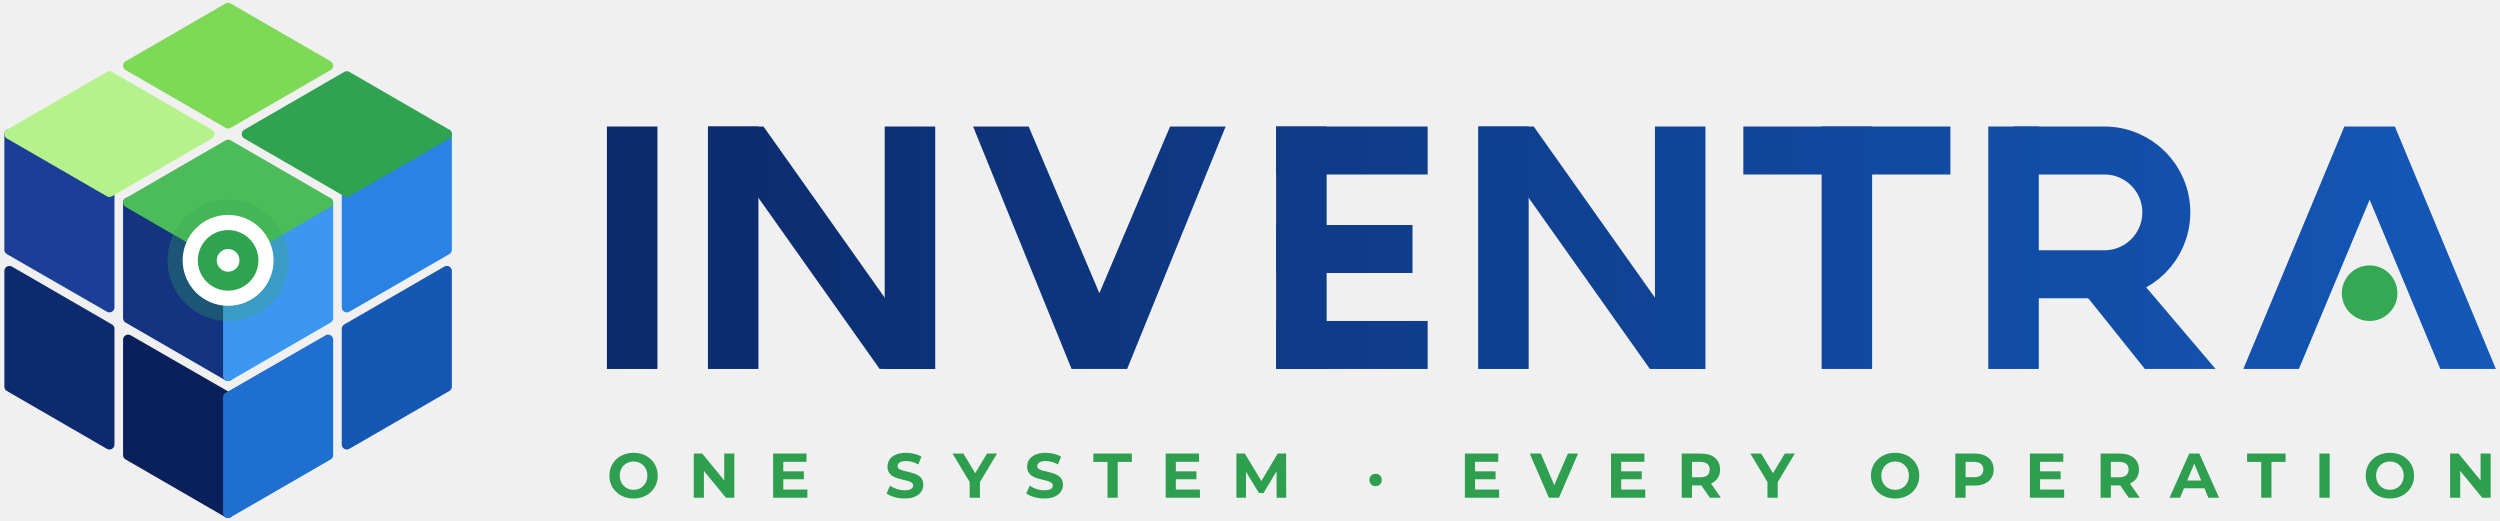
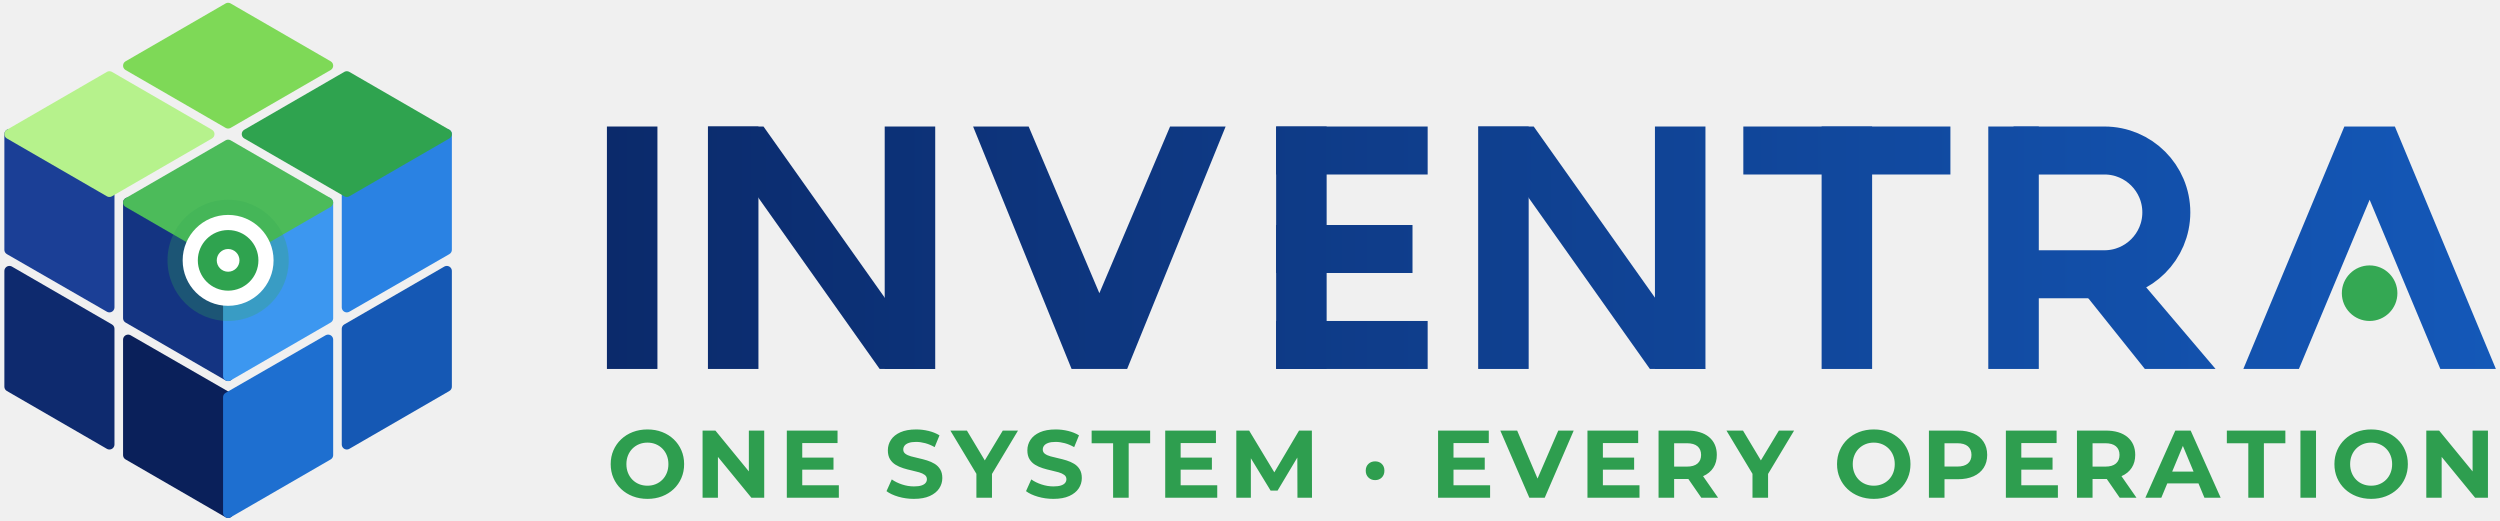
<svg xmlns="http://www.w3.org/2000/svg" viewBox="35.2 21.9 988.9 206.2" width="989" height="206" role="img" aria-label="Inventra – One system. Every operation.">
  <defs>
    <linearGradient id="gW" gradientUnits="userSpaceOnUse" x1="275" y1="0" x2="1023" y2="0">
      <stop offset="0" stop-color="#0B2A6B" />
      <stop offset="1" stop-color="#1458B8" />
    </linearGradient>
  </defs>
  <g transform="translate(5 5)">
    <polygon points="33.4,70.0 73.0,92.9 73.0,138.6 33.4,115.8" fill="#1B3F96" stroke="#1B3F96" stroke-width="4" stroke-linejoin="round" />
    <polygon points="80.4,97.1 120.0,120.0 120.0,165.8 80.4,142.9" fill="#143482" stroke="#143482" stroke-width="4" stroke-linejoin="round" />
    <polygon points="33.4,124.2 73.0,147.1 73.0,192.9 33.4,170.0" fill="#0E2A6E" stroke="#0E2A6E" stroke-width="4" stroke-linejoin="round" />
    <polygon points="80.4,151.4 120.0,174.2 120.0,220.0 80.4,197.1" fill="#0A205A" stroke="#0A205A" stroke-width="4" stroke-linejoin="round" />
    <polygon points="120.0,120.0 159.6,97.1 159.6,142.9 120.0,165.8" fill="#3C97F0" stroke="#3C97F0" stroke-width="4" stroke-linejoin="round" />
    <polygon points="167.0,92.9 206.6,70.0 206.6,115.8 167.0,138.6" fill="#2A82E3" stroke="#2A82E3" stroke-width="4" stroke-linejoin="round" />
    <polygon points="120.0,174.2 159.6,151.4 159.6,197.1 120.0,220.0" fill="#1E6FD0" stroke="#1E6FD0" stroke-width="4" stroke-linejoin="round" />
    <polygon points="167.0,147.1 206.6,124.2 206.6,170.0 167.0,192.9" fill="#1558B4" stroke="#1558B4" stroke-width="4" stroke-linejoin="round" />
    <polygon points="33.4,70.0 73.0,47.1 112.6,70.0 73.0,92.9" fill="#B6F28C" stroke="#B6F28C" stroke-width="4" stroke-linejoin="round" />
    <polygon points="80.4,42.9 120.0,20.0 159.6,42.9 120.0,65.8" fill="#7ED957" stroke="#7ED957" stroke-width="4" stroke-linejoin="round" />
    <polygon points="80.4,97.1 120.0,74.2 159.6,97.1 120.0,120.0" fill="#4CBB5A" stroke="#4CBB5A" stroke-width="4" stroke-linejoin="round" />
    <polygon points="127.4,70.0 167.0,47.1 206.6,70.0 167.0,92.9" fill="#2FA34F" stroke="#2FA34F" stroke-width="4" stroke-linejoin="round" />
    <circle cx="120" cy="120" r="24" fill="#34A853" fill-opacity=".28" />
    <circle cx="120" cy="120" r="18" fill="#fff" />
    <circle cx="120" cy="120" r="12" fill="#2FA34F" />
    <circle cx="120" cy="120" r="4.5" fill="#fff" />
  </g>
  <g transform="translate(0 10)">
    <g fill="url(#gW)">
      <rect x="275" y="62" width="20" height="96" />
      <rect x="315" y="62" width="20" height="96" />
      <rect x="385" y="62" width="20" height="96" />
      <polygon points="315,62 337,62 405,158 383,158" />
      <polygon points="420,62 442,62 470,128 498,62 520,62 481,158 459,158" />
      <rect x="540" y="62" width="20" height="96" />
      <rect x="540" y="62" width="60" height="19" />
      <rect x="540" y="101" width="54" height="19" />
      <rect x="540" y="139" width="60" height="19" />
      <rect x="620" y="62" width="20" height="96" />
      <rect x="690" y="62" width="20" height="96" />
      <polygon points="620,62 642,62 710,158 688,158" />
      <rect x="725" y="62" width="82" height="19" />
      <rect x="756" y="62" width="20" height="96" />
      <rect x="822" y="62" width="20" height="96" />
      <path d="M832 71.5 H868 A24.5 24.5 0 0 1 868 120.5 H832" fill="none" stroke="url(#gW)" stroke-width="19" />
      <polygon points="852,118 878,118 912,158 884,158" />
      <polygon points="923,158 963,62 983,62 1023,158 1001,158 973,91 945,158" />
    </g>
    <circle cx="973" cy="128" r="11" fill="#34A853" />
  </g>
-   <path transform="translate(275 219)" d="M10.563 0.294Q8.497 0.294 6.741 -0.381Q4.986 -1.056 3.698 -2.278Q2.411 -3.5 1.696 -5.149Q0.981 -6.797 0.981 -8.755Q0.981 -10.712 1.696 -12.354Q2.411 -13.995 3.7 -15.222Q4.99 -16.449 6.739 -17.122Q8.489 -17.794 10.555 -17.794Q12.629 -17.794 14.37 -17.124Q16.111 -16.454 17.397 -15.232Q18.683 -14.01 19.398 -12.364Q20.113 -10.717 20.113 -8.753Q20.113 -6.79 19.398 -5.137Q18.683 -3.485 17.397 -2.266Q16.111 -1.046 14.37 -0.376Q12.629 0.294 10.563 0.294ZM10.554 -3.138Q11.727 -3.138 12.719 -3.546Q13.712 -3.954 14.452 -4.703Q15.192 -5.451 15.605 -6.48Q16.018 -7.508 16.018 -8.755Q16.018 -10.001 15.607 -11.024Q15.196 -12.046 14.455 -12.796Q13.714 -13.545 12.721 -13.954Q11.728 -14.362 10.555 -14.362Q9.383 -14.362 8.386 -13.953Q7.388 -13.544 6.645 -12.794Q5.902 -12.043 5.489 -11.02Q5.076 -9.996 5.076 -8.755Q5.076 -7.514 5.488 -6.486Q5.9 -5.457 6.642 -4.703Q7.385 -3.949 8.383 -3.544Q9.382 -3.138 10.554 -3.138Z M34.398 0.0V-17.5H37.739L48.072 -4.889H46.456V-17.5H50.456V0.0H47.115L36.781 -12.611H38.398V0.0Z M65.822 0.0V-17.5H79.036V-14.242H69.842V-3.258H79.376V0.0ZM69.547 -7.308V-10.457H77.981V-7.308Z M117.876 0.294Q115.781 0.294 113.852 -0.266Q111.923 -0.826 110.748 -1.717L112.12 -4.78Q113.235 -3.979 114.78 -3.466Q116.325 -2.954 117.895 -2.954Q119.107 -2.954 119.844 -3.194Q120.58 -3.435 120.926 -3.859Q121.272 -4.282 121.272 -4.824Q121.272 -5.525 120.716 -5.943Q120.161 -6.362 119.261 -6.625Q118.361 -6.887 117.276 -7.123Q116.19 -7.358 115.1 -7.7Q114.01 -8.043 113.109 -8.595Q112.209 -9.147 111.654 -10.055Q111.099 -10.962 111.099 -12.362Q111.099 -13.851 111.906 -15.083Q112.713 -16.315 114.352 -17.055Q115.991 -17.794 118.48 -17.794Q120.119 -17.794 121.723 -17.404Q123.327 -17.014 124.552 -16.254L123.289 -13.186Q122.08 -13.881 120.845 -14.214Q119.61 -14.546 118.445 -14.546Q117.263 -14.546 116.521 -14.276Q115.78 -14.005 115.447 -13.559Q115.114 -13.113 115.114 -12.556Q115.114 -11.865 115.669 -11.452Q116.224 -11.038 117.124 -10.788Q118.024 -10.538 119.115 -10.3Q120.205 -10.062 121.29 -9.727Q122.376 -9.392 123.276 -8.847Q124.176 -8.303 124.731 -7.4Q125.286 -6.498 125.286 -5.123Q125.286 -3.659 124.472 -2.427Q123.658 -1.195 122.016 -0.45Q120.374 0.294 117.876 0.294Z M143.643 0.0V-7.147L144.571 -4.693L136.862 -17.5H141.171L147.059 -7.681H144.596L150.519 -17.5H154.484L146.795 -4.693L147.703 -7.147V0.0Z M173.174 0.294Q171.079 0.294 169.15 -0.266Q167.221 -0.826 166.047 -1.717L167.419 -4.78Q168.533 -3.979 170.078 -3.466Q171.623 -2.954 173.194 -2.954Q174.406 -2.954 175.142 -3.194Q175.878 -3.435 176.224 -3.859Q176.57 -4.282 176.57 -4.824Q176.57 -5.525 176.015 -5.943Q175.459 -6.362 174.559 -6.625Q173.659 -6.887 172.574 -7.123Q171.488 -7.358 170.398 -7.7Q169.308 -8.043 168.408 -8.595Q167.507 -9.147 166.952 -10.055Q166.397 -10.962 166.397 -12.362Q166.397 -13.851 167.204 -15.083Q168.011 -16.315 169.65 -17.055Q171.289 -17.794 173.778 -17.794Q175.417 -17.794 177.021 -17.404Q178.626 -17.014 179.85 -16.254L178.588 -13.186Q177.378 -13.881 176.143 -14.214Q174.908 -14.546 173.743 -14.546Q172.561 -14.546 171.82 -14.276Q171.078 -14.005 170.745 -13.559Q170.412 -13.113 170.412 -12.556Q170.412 -11.865 170.967 -11.452Q171.522 -11.038 172.422 -10.788Q173.323 -10.538 174.413 -10.3Q175.503 -10.062 176.588 -9.727Q177.674 -9.392 178.574 -8.847Q179.474 -8.303 180.029 -7.4Q180.585 -6.498 180.585 -5.123Q180.585 -3.659 179.77 -2.427Q178.956 -1.195 177.314 -0.45Q175.672 0.294 173.174 0.294Z M198.211 0.0V-14.192H192.619V-17.5H207.863V-14.192H202.271V0.0Z M221.266 0.0V-17.5H234.481V-14.242H225.286V-3.258H234.821V0.0ZM224.992 -7.308V-10.457H233.425V-7.308Z M249.265 0.0V-17.5H252.607L260.059 -5.14H258.294L265.607 -17.5H268.948L268.983 0.0H265.192L265.157 -11.663H265.871L260.015 -1.862H258.199L252.218 -11.663H253.056V0.0Z M304.377 -4.593Q303.334 -4.593 302.635 -5.275Q301.937 -5.956 301.937 -7.054Q301.937 -8.152 302.635 -8.816Q303.334 -9.479 304.377 -9.479Q305.445 -9.479 306.123 -8.816Q306.802 -8.152 306.802 -7.054Q306.802 -5.956 306.123 -5.275Q305.445 -4.593 304.377 -4.593Z M339.737 0.0V-17.5H352.951V-14.242H343.757V-3.258H353.291V0.0ZM343.462 -7.308V-10.457H351.896V-7.308Z M372.994 0.0 365.428 -17.5H369.817L376.4 -2.001H373.832L380.53 -17.5H384.55L376.999 0.0Z M397.61 0.0V-17.5H410.824V-14.242H401.63V-3.258H411.164V0.0ZM401.335 -7.308V-10.457H409.769V-7.308Z M425.609 0.0V-17.5H433.075Q436.738 -17.5 438.762 -15.808Q440.787 -14.116 440.787 -11.156Q440.787 -9.207 439.865 -7.797Q438.943 -6.387 437.238 -5.635Q435.533 -4.883 433.174 -4.883H427.858L429.668 -6.644V0.0ZM436.748 0.0 432.357 -6.36H436.691L441.117 0.0ZM429.668 -6.205 427.858 -8.111H432.965Q434.824 -8.111 435.758 -8.917Q436.692 -9.724 436.692 -11.156Q436.692 -12.604 435.758 -13.403Q434.824 -14.202 432.965 -14.202H427.858L429.668 -16.123Z M459.557 0.0V-7.147L460.485 -4.693L452.776 -17.5H457.085L462.973 -7.681H460.51L466.432 -17.5H470.398L462.709 -4.693L463.617 -7.147V0.0Z M510.12 0.294Q508.054 0.294 506.299 -0.381Q504.543 -1.056 503.256 -2.278Q501.969 -3.5 501.254 -5.149Q500.539 -6.797 500.539 -8.755Q500.539 -10.712 501.254 -12.354Q501.969 -13.995 503.258 -15.222Q504.547 -16.449 506.297 -17.122Q508.046 -17.794 510.112 -17.794Q512.187 -17.794 513.928 -17.124Q515.669 -16.454 516.955 -15.232Q518.241 -14.01 518.955 -12.364Q519.67 -10.717 519.67 -8.753Q519.67 -6.79 518.955 -5.137Q518.241 -3.485 516.955 -2.266Q515.669 -1.046 513.928 -0.376Q512.187 0.294 510.12 0.294ZM510.112 -3.138Q511.284 -3.138 512.277 -3.546Q513.269 -3.954 514.01 -4.703Q514.75 -5.451 515.163 -6.48Q515.576 -7.508 515.576 -8.755Q515.576 -10.001 515.164 -11.024Q514.753 -12.046 514.012 -12.796Q513.271 -13.545 512.278 -13.954Q511.285 -14.362 510.113 -14.362Q508.94 -14.362 507.943 -13.953Q506.946 -13.544 506.203 -12.794Q505.459 -12.043 505.046 -11.02Q504.633 -9.996 504.633 -8.755Q504.633 -7.514 505.046 -6.486Q505.458 -5.457 506.2 -4.703Q506.942 -3.949 507.941 -3.544Q508.939 -3.138 510.112 -3.138Z M533.955 0.0V-17.5H541.52Q543.88 -17.5 545.584 -16.738Q547.289 -15.975 548.211 -14.548Q549.133 -13.121 549.133 -11.156Q549.133 -9.207 548.211 -7.785Q547.289 -6.362 545.584 -5.595Q543.88 -4.828 541.52 -4.828H536.204L538.015 -6.644V0.0ZM538.015 -6.205 536.204 -8.126H541.311Q543.17 -8.126 544.104 -8.925Q545.039 -9.724 545.039 -11.156Q545.039 -12.604 544.104 -13.403Q543.17 -14.202 541.311 -14.202H536.204L538.015 -16.123Z M563.479 0.0V-17.5H576.694V-14.242H567.499V-3.258H577.034V0.0ZM567.205 -7.308V-10.457H575.638V-7.308Z M591.478 0.0V-17.5H598.944Q602.607 -17.5 604.632 -15.808Q606.656 -14.116 606.656 -11.156Q606.656 -9.207 605.734 -7.797Q604.812 -6.387 603.107 -5.635Q601.403 -4.883 599.043 -4.883H593.728L595.538 -6.644V0.0ZM602.617 0.0 598.227 -6.36H602.561L606.986 0.0ZM595.538 -6.205 593.728 -8.111H598.834Q600.693 -8.111 601.627 -8.917Q602.562 -9.724 602.562 -11.156Q602.562 -12.604 601.627 -13.403Q600.693 -14.202 598.834 -14.202H593.728L595.538 -16.123Z M618.77 0.0 626.571 -17.5H630.576L638.392 0.0H634.162L627.743 -15.439H629.349L622.93 0.0ZM622.686 -3.744 623.749 -6.817H632.764L633.842 -3.744Z M655.07 0.0V-14.192H649.478V-17.5H664.723V-14.192H659.13V0.0Z M678.126 0.0V-17.5H682.185V0.0Z M706.039 0.294Q703.973 0.294 702.217 -0.381Q700.462 -1.056 699.174 -2.278Q697.887 -3.5 697.172 -5.149Q696.457 -6.797 696.457 -8.755Q696.457 -10.712 697.172 -12.354Q697.887 -13.995 699.176 -15.222Q700.466 -16.449 702.215 -17.122Q703.965 -17.794 706.031 -17.794Q708.105 -17.794 709.846 -17.124Q711.587 -16.454 712.873 -15.232Q714.159 -14.01 714.874 -12.364Q715.589 -10.717 715.589 -8.753Q715.589 -6.79 714.874 -5.137Q714.159 -3.485 712.873 -2.266Q711.587 -1.046 709.846 -0.376Q708.105 0.294 706.039 0.294ZM706.03 -3.138Q707.203 -3.138 708.195 -3.546Q709.188 -3.954 709.928 -4.703Q710.668 -5.451 711.081 -6.48Q711.494 -7.508 711.494 -8.755Q711.494 -10.001 711.083 -11.024Q710.671 -12.046 709.931 -12.796Q709.19 -13.545 708.197 -13.954Q707.204 -14.362 706.031 -14.362Q704.859 -14.362 703.862 -13.953Q702.864 -13.544 702.121 -12.794Q701.378 -12.043 700.965 -11.02Q700.552 -9.996 700.552 -8.755Q700.552 -7.514 700.964 -6.486Q701.376 -5.457 702.118 -4.703Q702.86 -3.949 703.859 -3.544Q704.858 -3.138 706.03 -3.138Z M729.874 0.0V-17.5H733.215L743.548 -4.889H741.932V-17.5H745.932V0.0H742.59L732.257 -12.611H733.874V0.0Z" fill="#2E9E4F" />
+   <path transform="translate(275 219)" d="M16.056 0.447Q12.915 0.447 10.247 -0.579Q7.578 -1.605 5.622 -3.463Q3.665 -5.321 2.578 -7.826Q1.492 -10.332 1.492 -13.307Q1.492 -16.282 2.578 -18.778Q3.665 -21.273 5.625 -23.138Q7.584 -25.002 10.243 -26.025Q12.903 -27.047 16.043 -27.047Q19.197 -27.047 21.843 -26.029Q24.489 -25.01 26.444 -23.153Q28.398 -21.296 29.485 -18.793Q30.572 -16.29 30.572 -13.305Q30.572 -10.32 29.485 -7.809Q28.398 -5.298 26.444 -3.444Q24.489 -1.59 21.843 -0.571Q19.197 0.447 16.056 0.447ZM16.043 -4.77Q17.825 -4.77 19.333 -5.39Q20.842 -6.01 21.967 -7.148Q23.092 -8.286 23.72 -9.849Q24.348 -11.412 24.348 -13.307Q24.348 -15.202 23.723 -16.756Q23.097 -18.31 21.971 -19.449Q20.845 -20.589 19.336 -21.21Q17.826 -21.83 16.044 -21.83Q14.262 -21.83 12.746 -21.209Q11.23 -20.587 10.101 -19.447Q8.971 -18.306 8.343 -16.75Q7.715 -15.194 7.715 -13.308Q7.715 -11.421 8.342 -9.858Q8.969 -8.295 10.097 -7.149Q11.225 -6.003 12.743 -5.386Q14.26 -4.77 16.043 -4.77Z M37.879 0.0V-26.6H42.958L58.664 -7.431H56.207V-26.6H62.287V0.0H57.208L41.502 -19.169H43.959V0.0Z M71.237 0.0V-26.6H91.323V-21.647H77.348V-4.953H91.84V0.0ZM76.9 -11.108V-15.895H89.719V-11.108Z M121.547 0.447Q118.364 0.447 115.431 -0.404Q112.499 -1.256 110.714 -2.61L112.799 -7.265Q114.493 -6.049 116.841 -5.269Q119.19 -4.489 121.577 -4.489Q123.42 -4.489 124.539 -4.855Q125.658 -5.221 126.184 -5.865Q126.709 -6.509 126.709 -7.332Q126.709 -8.398 125.865 -9.034Q125.021 -9.67 123.653 -10.069Q122.285 -10.469 120.635 -10.826Q118.985 -11.184 117.328 -11.704Q115.671 -12.225 114.303 -13.064Q112.934 -13.904 112.09 -15.283Q111.247 -16.662 111.247 -18.79Q111.247 -21.054 112.473 -22.926Q113.7 -24.799 116.191 -25.923Q118.682 -27.047 122.465 -27.047Q124.957 -27.047 127.395 -26.455Q129.834 -25.862 131.695 -24.707L129.776 -20.043Q127.938 -21.1 126.06 -21.605Q124.183 -22.111 122.412 -22.111Q120.616 -22.111 119.489 -21.699Q118.362 -21.288 117.855 -20.61Q117.349 -19.932 117.349 -19.086Q117.349 -18.035 118.193 -17.407Q119.037 -16.778 120.405 -16.398Q121.773 -16.017 123.431 -15.656Q125.088 -15.294 126.738 -14.785Q128.387 -14.276 129.756 -13.448Q131.124 -12.62 131.968 -11.248Q132.812 -9.877 132.812 -7.787Q132.812 -5.561 131.574 -3.689Q130.336 -1.816 127.841 -0.684Q125.345 0.447 121.547 0.447Z M146.308 0.0V-10.863L147.718 -7.133L136.001 -26.6H142.551L151.5 -11.675H147.756L156.759 -26.6H162.786L151.099 -7.133L152.479 -10.863V0.0Z M176.789 0.447Q173.605 0.447 170.673 -0.404Q167.74 -1.256 165.955 -2.61L168.041 -7.265Q169.734 -6.049 172.083 -5.269Q174.431 -4.489 176.819 -4.489Q178.661 -4.489 179.78 -4.855Q180.9 -5.221 181.425 -5.865Q181.951 -6.509 181.951 -7.332Q181.951 -8.398 181.107 -9.034Q180.263 -9.67 178.895 -10.069Q177.526 -10.469 175.876 -10.826Q174.227 -11.184 172.569 -11.704Q170.912 -12.225 169.544 -13.064Q168.176 -13.904 167.332 -15.283Q166.488 -16.662 166.488 -18.79Q166.488 -21.054 167.714 -22.926Q168.941 -24.799 171.432 -25.923Q173.923 -27.047 177.706 -27.047Q180.198 -27.047 182.637 -26.455Q185.075 -25.862 186.936 -24.707L185.018 -20.043Q183.179 -21.1 181.302 -21.605Q179.424 -22.111 177.653 -22.111Q175.857 -22.111 174.73 -21.699Q173.603 -21.288 173.097 -20.61Q172.59 -19.932 172.59 -19.086Q172.59 -18.035 173.434 -17.407Q174.278 -16.778 175.646 -16.398Q177.015 -16.017 178.672 -15.656Q180.329 -15.294 181.979 -14.785Q183.629 -14.276 184.997 -13.448Q186.365 -12.62 187.209 -11.248Q188.053 -9.877 188.053 -7.787Q188.053 -5.561 186.815 -3.689Q185.577 -1.816 183.082 -0.684Q180.587 0.447 176.789 0.447Z M200.439 0.0V-21.572H191.939V-26.6H215.111V-21.572H206.61V0.0Z M221.077 0.0V-26.6H241.163V-21.647H227.188V-4.953H241.68V0.0ZM226.74 -11.108V-15.895H239.559V-11.108Z M249.23 0.0V-26.6H254.309L265.637 -7.812H262.953L274.069 -26.6H279.148L279.201 0.0H273.439L273.385 -17.727H274.471L265.569 -2.83H262.809L253.717 -17.727H254.992V0.0Z M304.188 -6.982Q302.603 -6.982 301.541 -8.018Q300.479 -9.053 300.479 -10.722Q300.479 -12.391 301.541 -13.4Q302.603 -14.409 304.188 -14.409Q305.811 -14.409 306.842 -13.4Q307.874 -12.391 307.874 -10.722Q307.874 -9.053 306.842 -8.018Q305.811 -6.982 304.188 -6.982Z M329.123 0.0V-26.6H349.208V-21.647H335.233V-4.953H349.725V0.0ZM334.785 -11.108V-15.895H347.605V-11.108Z M365.268 0.0 353.768 -26.6H360.439L370.446 -3.041H366.542L376.723 -26.6H382.833L371.356 0.0Z M388.278 0.0V-26.6H408.364V-21.647H394.388V-4.953H408.881V0.0ZM393.941 -11.108V-15.895H406.76V-11.108Z M416.431 0.0V-26.6H427.779Q433.347 -26.6 436.424 -24.028Q439.501 -21.456 439.501 -16.958Q439.501 -13.994 438.1 -11.852Q436.698 -9.709 434.107 -8.565Q431.516 -7.422 427.93 -7.422H419.849L422.601 -10.099V0.0ZM433.362 0.0 426.688 -9.667H433.276L440.003 0.0ZM422.601 -9.432 419.849 -12.328H427.612Q430.437 -12.328 431.857 -13.554Q433.278 -14.78 433.278 -16.958Q433.278 -19.158 431.857 -20.373Q430.437 -21.587 427.612 -21.587H419.849L422.601 -24.507Z M453.626 0.0V-10.863L455.036 -7.133L443.319 -26.6H449.869L458.818 -11.675H455.074L464.077 -26.6H470.104L458.417 -7.133L459.797 -10.863V0.0Z M501.67 0.447Q498.53 0.447 495.861 -0.579Q493.193 -1.605 491.236 -3.463Q489.28 -5.321 488.193 -7.826Q487.106 -10.332 487.106 -13.307Q487.106 -16.282 488.193 -18.778Q489.28 -21.273 491.239 -23.138Q493.199 -25.002 495.858 -26.025Q498.517 -27.047 501.658 -27.047Q504.811 -27.047 507.457 -26.029Q510.104 -25.01 512.058 -23.153Q514.013 -21.296 515.1 -18.793Q516.186 -16.29 516.186 -13.305Q516.186 -10.32 515.1 -7.809Q514.013 -5.298 512.058 -3.444Q510.104 -1.59 507.457 -0.571Q504.811 0.447 501.67 0.447ZM501.657 -4.77Q503.439 -4.77 504.948 -5.39Q506.457 -6.01 507.582 -7.148Q508.707 -8.286 509.335 -9.849Q509.963 -11.412 509.963 -13.307Q509.963 -15.202 509.337 -16.756Q508.712 -18.31 507.586 -19.449Q506.46 -20.589 504.95 -21.21Q503.441 -21.83 501.659 -21.83Q499.877 -21.83 498.361 -21.209Q496.845 -20.587 495.715 -19.447Q494.585 -18.306 493.958 -16.75Q493.33 -15.194 493.33 -13.308Q493.33 -11.421 493.957 -9.858Q494.583 -8.295 495.711 -7.149Q496.839 -6.003 498.357 -5.386Q499.875 -4.77 501.657 -4.77Z M523.493 0.0V-26.6H534.992Q538.579 -26.6 541.17 -25.441Q543.761 -24.283 545.162 -22.113Q546.564 -19.944 546.564 -16.958Q546.564 -13.994 545.162 -11.833Q543.761 -9.671 541.17 -8.505Q538.579 -7.339 534.992 -7.339H526.912L529.664 -10.099V0.0ZM529.664 -9.432 526.912 -12.351H534.675Q537.5 -12.351 538.92 -13.566Q540.34 -14.78 540.34 -16.958Q540.34 -19.158 538.92 -20.373Q537.5 -21.587 534.675 -21.587H526.912L529.664 -24.507Z M553.964 0.0V-26.6H574.05V-21.647H560.074V-4.953H574.567V0.0ZM559.627 -11.108V-15.895H572.446V-11.108Z M582.117 0.0V-26.6H593.465Q599.033 -26.6 602.11 -24.028Q605.187 -21.456 605.187 -16.958Q605.187 -13.994 603.786 -11.852Q602.384 -9.709 599.793 -8.565Q597.202 -7.422 593.616 -7.422H585.535L588.287 -10.099V0.0ZM599.048 0.0 592.374 -9.667H598.962L605.689 0.0ZM588.287 -9.432 585.535 -12.328H593.298Q596.123 -12.328 597.543 -13.554Q598.964 -14.78 598.964 -16.958Q598.964 -19.158 597.543 -20.373Q596.123 -21.587 593.298 -21.587H585.535L588.287 -24.507Z M609.194 0.0 621.051 -26.6H627.139L639.019 0.0H632.59L622.833 -23.468H625.274L615.517 0.0ZM615.147 -5.691 616.762 -10.362H630.466L632.104 -5.691Z M649.965 0.0V-21.572H641.464V-26.6H664.636V-21.572H656.135V0.0Z M670.603 0.0V-26.6H676.773V0.0Z M698.625 0.447Q695.484 0.447 692.816 -0.579Q690.148 -1.605 688.191 -3.463Q686.234 -5.321 685.148 -7.826Q684.061 -10.332 684.061 -13.307Q684.061 -16.282 685.148 -18.778Q686.234 -21.273 688.194 -23.138Q690.154 -25.002 692.813 -26.025Q695.472 -27.047 698.613 -27.047Q701.766 -27.047 704.412 -26.029Q707.058 -25.01 709.013 -23.153Q710.968 -21.296 712.054 -18.793Q713.141 -16.29 713.141 -13.305Q713.141 -10.32 712.054 -7.809Q710.968 -5.298 709.013 -3.444Q707.058 -1.59 704.412 -0.571Q701.766 0.447 698.625 0.447ZM698.612 -4.77Q700.394 -4.77 701.903 -5.39Q703.412 -6.01 704.537 -7.148Q705.661 -8.286 706.289 -9.849Q706.917 -11.412 706.917 -13.307Q706.917 -15.202 706.292 -16.756Q705.667 -18.31 704.541 -19.449Q703.415 -20.589 701.905 -21.21Q700.395 -21.83 698.613 -21.83Q696.831 -21.83 695.315 -21.209Q693.8 -20.587 692.67 -19.447Q691.54 -18.306 690.912 -16.75Q690.285 -15.194 690.285 -13.308Q690.285 -11.421 690.911 -9.858Q691.538 -8.295 692.666 -7.149Q693.794 -6.003 695.312 -5.386Q696.83 -4.77 698.612 -4.77Z M720.448 0.0V-26.6H725.527L741.233 -7.431H738.776V-26.6H744.857V0.0H739.777L724.071 -19.169H726.528V0.0Z" fill="#2E9E4F" />
</svg>
